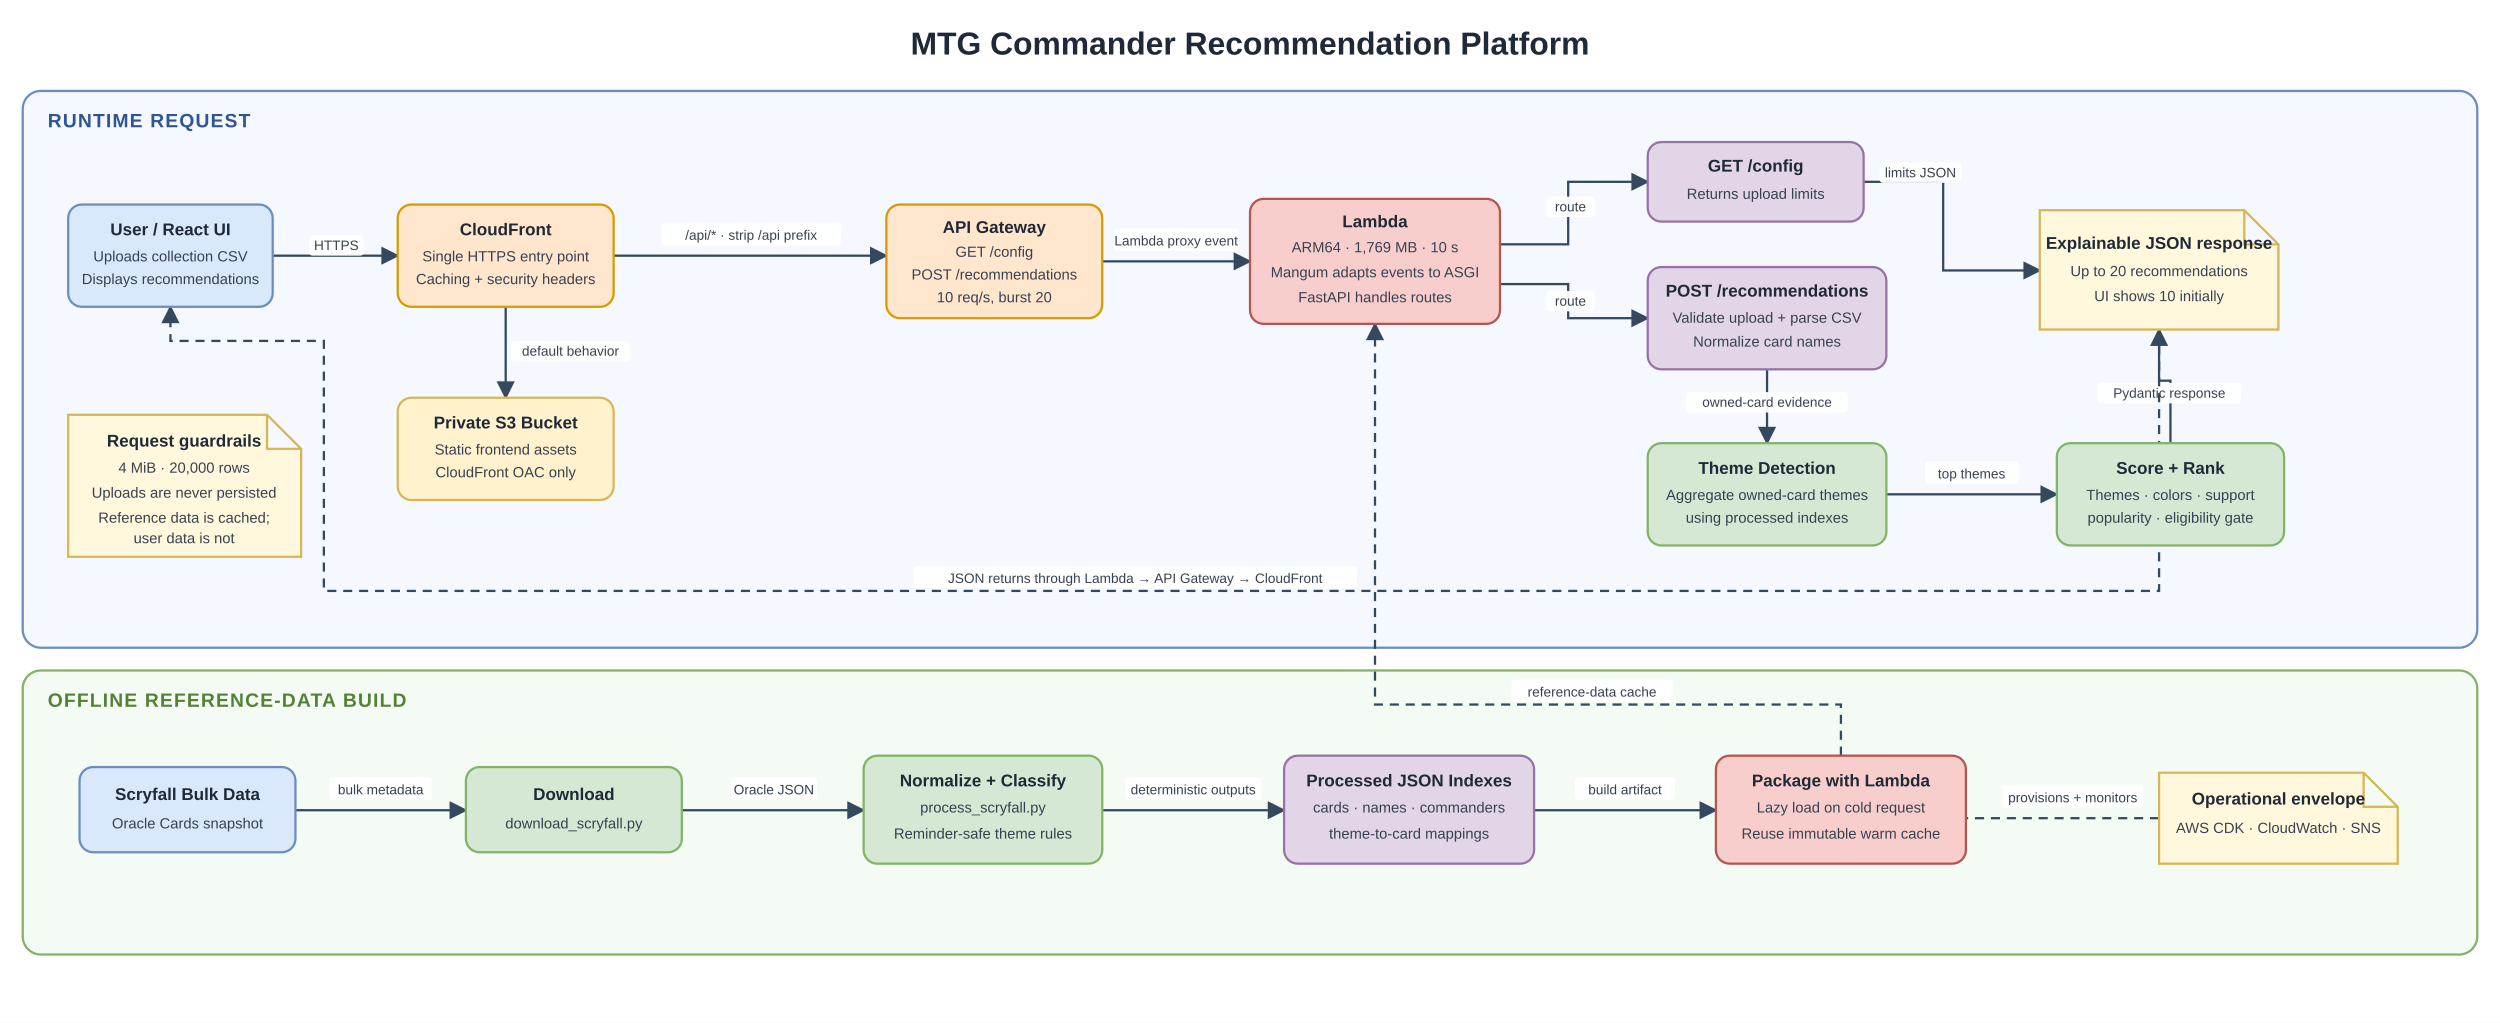
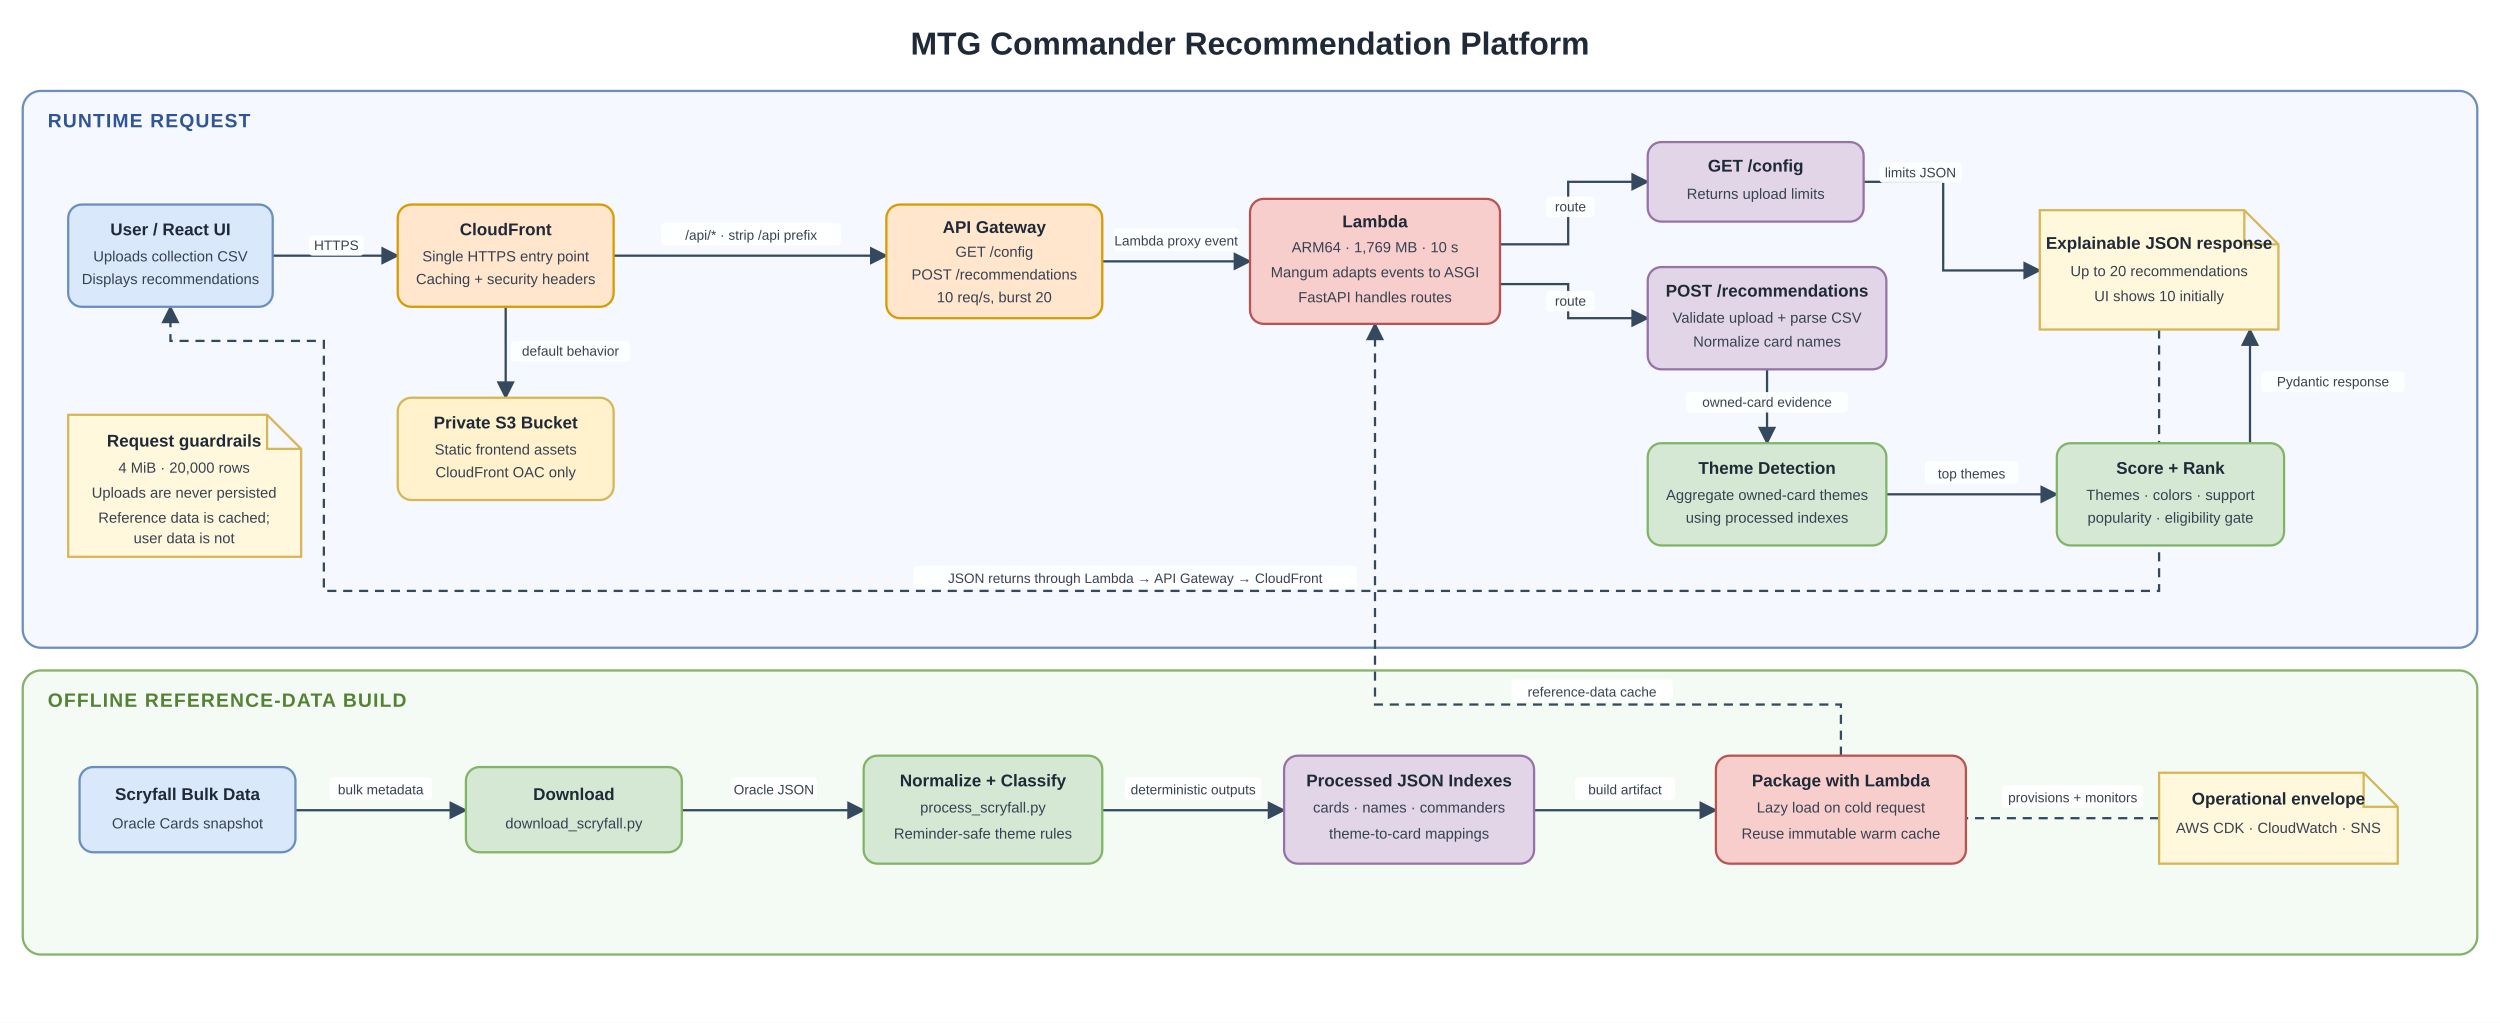
<svg xmlns="http://www.w3.org/2000/svg" width="2200" height="900" viewBox="0 0 2200 900" role="img" aria-labelledby="title desc">
  <defs>
    <marker id="arrow" viewBox="0 0 10 10" refX="9" refY="5" markerWidth="8" markerHeight="8" orient="auto-start-reverse">
      <path d="M 0 0 L 10 5 L 0 10 z" fill="#34495e" />
    </marker>
    <style>
      .title { font: 700 28px Arial, sans-serif; fill: #1f2937; }
      .lane-title { font: 700 17px Arial, sans-serif; letter-spacing: 1px; }
      .box-title { font: 700 15px Arial, sans-serif; fill: #1f2937; }
      .box-text { font: 13px Arial, sans-serif; fill: #374151; }
      .edge-text { font: 12px Arial, sans-serif; fill: #374151; }
      .edge { fill: none; stroke: #34495e; stroke-width: 2; marker-end: url(#arrow); }
      .dashed { stroke-dasharray: 8 6; }
      .client { fill: #dae8fc; stroke: #6c8ebf; }
      .aws { fill: #ffe6cc; stroke: #d79b00; }
      .storage { fill: #fff2cc; stroke: #d6b656; }
      .compute { fill: #f8cecc; stroke: #b85450; }
      .logic { fill: #d5e8d4; stroke: #82b366; }
      .route { fill: #e1d5e7; stroke: #9673a6; }
      .note { fill: #fff8dc; stroke: #d6b656; }
      .box { stroke-width: 2; rx: 12; }
      .label-bg { fill: white; opacity: .94; }
    </style>
  </defs>
  <rect width="2200" height="900" fill="#ffffff" />
  <text x="1100" y="48" text-anchor="middle" class="title">MTG Commander Recommendation Platform</text>
  <rect x="20" y="80" width="2160" height="490" rx="16" fill="#f5f9ff" stroke="#6c8ebf" stroke-width="2" />
  <text x="42" y="112" class="lane-title" fill="#2f5597">RUNTIME REQUEST</text>
  <rect x="20" y="590" width="2160" height="250" rx="16" fill="#f4fbf4" stroke="#82b366" stroke-width="2" />
  <text x="42" y="622" class="lane-title" fill="#548235">OFFLINE REFERENCE-DATA BUILD</text>
  <path class="edge" d="M 240 225 H 350" />
  <rect class="label-bg" x="272" y="207" width="48" height="18" rx="3" />
  <text x="296" y="220" text-anchor="middle" class="edge-text">HTTPS</text>
  <path class="edge" d="M 445 270 V 350" />
  <rect class="label-bg" x="450" y="300" width="104" height="18" rx="3" />
  <text x="502" y="313" text-anchor="middle" class="edge-text">default behavior</text>
  <path class="edge" d="M 540 225 H 780" />
  <rect class="label-bg" x="582" y="196" width="158" height="20" rx="3" />
  <text x="661" y="211" text-anchor="middle" class="edge-text">/api/* · strip /api prefix</text>
  <path class="edge" d="M 970 230 H 1100" />
  <rect class="label-bg" x="980" y="201" width="110" height="20" rx="3" />
  <text x="1035" y="216" text-anchor="middle" class="edge-text">Lambda proxy event</text>
  <path class="edge" d="M 1320 215 H 1380 V 160 H 1450" />
  <rect class="label-bg" x="1361" y="173" width="42" height="18" rx="3" />
  <text x="1382" y="186" text-anchor="middle" class="edge-text">route</text>
  <path class="edge" d="M 1320 250 H 1380 V 280 H 1450" />
  <rect class="label-bg" x="1361" y="256" width="42" height="18" rx="3" />
  <text x="1382" y="269" text-anchor="middle" class="edge-text">route</text>
  <path class="edge" d="M 1555 325 V 390" />
  <rect class="label-bg" x="1484" y="345" width="142" height="18" rx="3" />
  <text x="1555" y="358" text-anchor="middle" class="edge-text">owned-card evidence</text>
  <path class="edge" d="M 1660 435 H 1810" />
  <rect class="label-bg" x="1694" y="406" width="82" height="20" rx="3" />
  <text x="1735" y="421" text-anchor="middle" class="edge-text">top themes</text>
-   <path class="edge" d="M 1910 390 V 335 H 1900 V 290" />
-   <rect class="label-bg" x="1846" y="337" width="126" height="18" rx="3" />
-   <text x="1909" y="350" text-anchor="middle" class="edge-text">Pydantic response</text>
+   <path class="edge" d="M 1980 390 V 290" />
+   <rect class="label-bg" x="1990" y="327" width="126" height="18" rx="3" />
+   <text x="2053" y="340" text-anchor="middle" class="edge-text">Pydantic response</text>
  <path class="edge" d="M 1640 160 H 1710 V 238 H 1795" />
  <rect class="label-bg" x="1654" y="143" width="72" height="18" rx="3" />
  <text x="1690" y="156" text-anchor="middle" class="edge-text">limits JSON</text>
  <path class="edge dashed" d="M 1900 290 V 520 H 285 V 300 H 150 V 270" stroke="#6c8ebf" />
  <rect class="label-bg" x="804" y="498" width="390" height="20" rx="3" />
  <text x="999" y="513" text-anchor="middle" class="edge-text">JSON returns through Lambda → API Gateway → CloudFront</text>
  <path class="edge" d="M 260 713 H 410" />
  <rect class="label-bg" x="290" y="684" width="90" height="20" rx="3" />
  <text x="335" y="699" text-anchor="middle" class="edge-text">bulk metadata</text>
  <path class="edge" d="M 600 713 H 760" />
  <rect class="label-bg" x="643" y="684" width="76" height="20" rx="3" />
  <text x="681" y="699" text-anchor="middle" class="edge-text">Oracle JSON</text>
  <path class="edge" d="M 970 713 H 1130" />
  <rect class="label-bg" x="990" y="684" width="120" height="20" rx="3" />
  <text x="1050" y="699" text-anchor="middle" class="edge-text">deterministic outputs</text>
  <path class="edge" d="M 1350 713 H 1510" />
  <rect class="label-bg" x="1386" y="684" width="88" height="20" rx="3" />
  <text x="1430" y="699" text-anchor="middle" class="edge-text">build artifact</text>
  <path class="edge dashed" d="M 1620 665 V 620 H 1210 V 285" stroke="#82b366" />
  <rect class="label-bg" x="1330" y="598" width="142" height="20" rx="3" />
  <text x="1401" y="613" text-anchor="middle" class="edge-text">reference-data cache</text>
  <path d="M 1900 720 H 1730" fill="none" stroke="#34495e" stroke-width="2" stroke-dasharray="8 6" />
  <rect class="label-bg" x="1762" y="691" width="124" height="20" rx="3" />
  <text x="1824" y="706" text-anchor="middle" class="edge-text">provisions + monitors</text>
  <rect class="box client" x="60" y="180" width="180" height="90" />
  <text x="150" y="207" text-anchor="middle" class="box-title">User / React UI</text>
  <text x="150" y="230" text-anchor="middle" class="box-text">Uploads collection CSV</text>
  <text x="150" y="250" text-anchor="middle" class="box-text">Displays recommendations</text>
  <rect class="box aws" x="350" y="180" width="190" height="90" />
  <text x="445" y="207" text-anchor="middle" class="box-title">CloudFront</text>
  <text x="445" y="230" text-anchor="middle" class="box-text">Single HTTPS entry point</text>
  <text x="445" y="250" text-anchor="middle" class="box-text">Caching + security headers</text>
  <rect class="box storage" x="350" y="350" width="190" height="90" />
  <text x="445" y="377" text-anchor="middle" class="box-title">Private S3 Bucket</text>
  <text x="445" y="400" text-anchor="middle" class="box-text">Static frontend assets</text>
  <text x="445" y="420" text-anchor="middle" class="box-text">CloudFront OAC only</text>
  <rect class="box aws" x="780" y="180" width="190" height="100" />
  <text x="875" y="205" text-anchor="middle" class="box-title">API Gateway</text>
  <text x="875" y="226" text-anchor="middle" class="box-text">GET /config</text>
  <text x="875" y="246" text-anchor="middle" class="box-text">POST /recommendations</text>
  <text x="875" y="266" text-anchor="middle" class="box-text">10 req/s, burst 20</text>
  <rect class="box compute" x="1100" y="175" width="220" height="110" />
  <text x="1210" y="200" text-anchor="middle" class="box-title">Lambda</text>
  <text x="1210" y="222" text-anchor="middle" class="box-text">ARM64 · 1,769 MB · 10 s</text>
  <text x="1210" y="244" text-anchor="middle" class="box-text">Mangum adapts events to ASGI</text>
  <text x="1210" y="266" text-anchor="middle" class="box-text">FastAPI handles routes</text>
  <rect class="box route" x="1450" y="125" width="190" height="70" />
  <text x="1545" y="151" text-anchor="middle" class="box-title">GET /config</text>
  <text x="1545" y="175" text-anchor="middle" class="box-text">Returns upload limits</text>
  <rect class="box route" x="1450" y="235" width="210" height="90" />
  <text x="1555" y="261" text-anchor="middle" class="box-title">POST /recommendations</text>
  <text x="1555" y="284" text-anchor="middle" class="box-text">Validate upload + parse CSV</text>
  <text x="1555" y="305" text-anchor="middle" class="box-text">Normalize card names</text>
  <rect class="box logic" x="1450" y="390" width="210" height="90" />
  <text x="1555" y="417" text-anchor="middle" class="box-title">Theme Detection</text>
  <text x="1555" y="440" text-anchor="middle" class="box-text">Aggregate owned-card themes</text>
  <text x="1555" y="460" text-anchor="middle" class="box-text">using processed indexes</text>
  <rect class="box logic" x="1810" y="390" width="200" height="90" />
  <text x="1910" y="417" text-anchor="middle" class="box-title">Score + Rank</text>
  <text x="1910" y="440" text-anchor="middle" class="box-text">Themes · colors · support</text>
  <text x="1910" y="460" text-anchor="middle" class="box-text">popularity · eligibility gate</text>
  <path class="note" stroke-width="2" d="M 1795 185 H 1975 L 2005 215 V 290 H 1795 Z M 1975 185 V 215 H 2005" />
  <text x="1900" y="219" text-anchor="middle" class="box-title">Explainable JSON response</text>
  <text x="1900" y="243" text-anchor="middle" class="box-text">Up to 20 recommendations</text>
  <text x="1900" y="265" text-anchor="middle" class="box-text">UI shows 10 initially</text>
  <path class="note" stroke-width="2" d="M 60 365 H 235 L 265 395 V 490 H 60 Z M 235 365 V 395 H 265" />
  <text x="162" y="393" text-anchor="middle" class="box-title">Request guardrails</text>
  <text x="162" y="416" text-anchor="middle" class="box-text">4 MiB · 20,000 rows</text>
  <text x="162" y="438" text-anchor="middle" class="box-text">Uploads are never persisted</text>
  <text x="162" y="460" text-anchor="middle" class="box-text">Reference data is cached;</text>
  <text x="162" y="478" text-anchor="middle" class="box-text">user data is not</text>
  <rect class="box client" x="70" y="675" width="190" height="75" />
  <text x="165" y="704" text-anchor="middle" class="box-title">Scryfall Bulk Data</text>
  <text x="165" y="729" text-anchor="middle" class="box-text">Oracle Cards snapshot</text>
  <rect class="box logic" x="410" y="675" width="190" height="75" />
  <text x="505" y="704" text-anchor="middle" class="box-title">Download</text>
  <text x="505" y="729" text-anchor="middle" class="box-text">download_scryfall.py</text>
  <rect class="box logic" x="760" y="665" width="210" height="95" />
  <text x="865" y="692" text-anchor="middle" class="box-title">Normalize + Classify</text>
  <text x="865" y="715" text-anchor="middle" class="box-text">process_scryfall.py</text>
  <text x="865" y="738" text-anchor="middle" class="box-text">Reminder-safe theme rules</text>
  <rect class="box route" x="1130" y="665" width="220" height="95" />
  <text x="1240" y="692" text-anchor="middle" class="box-title">Processed JSON Indexes</text>
  <text x="1240" y="715" text-anchor="middle" class="box-text">cards · names · commanders</text>
  <text x="1240" y="738" text-anchor="middle" class="box-text">theme-to-card mappings</text>
  <rect class="box compute" x="1510" y="665" width="220" height="95" />
  <text x="1620" y="692" text-anchor="middle" class="box-title">Package with Lambda</text>
  <text x="1620" y="715" text-anchor="middle" class="box-text">Lazy load on cold request</text>
  <text x="1620" y="738" text-anchor="middle" class="box-text">Reuse immutable warm cache</text>
  <path class="note" stroke-width="2" d="M 1900 680 H 2080 L 2110 710 V 760 H 1900 Z M 2080 680 V 710 H 2110" />
  <text x="2005" y="708" text-anchor="middle" class="box-title">Operational envelope</text>
  <text x="2005" y="733" text-anchor="middle" class="box-text">AWS CDK · CloudWatch · SNS</text>
</svg>
